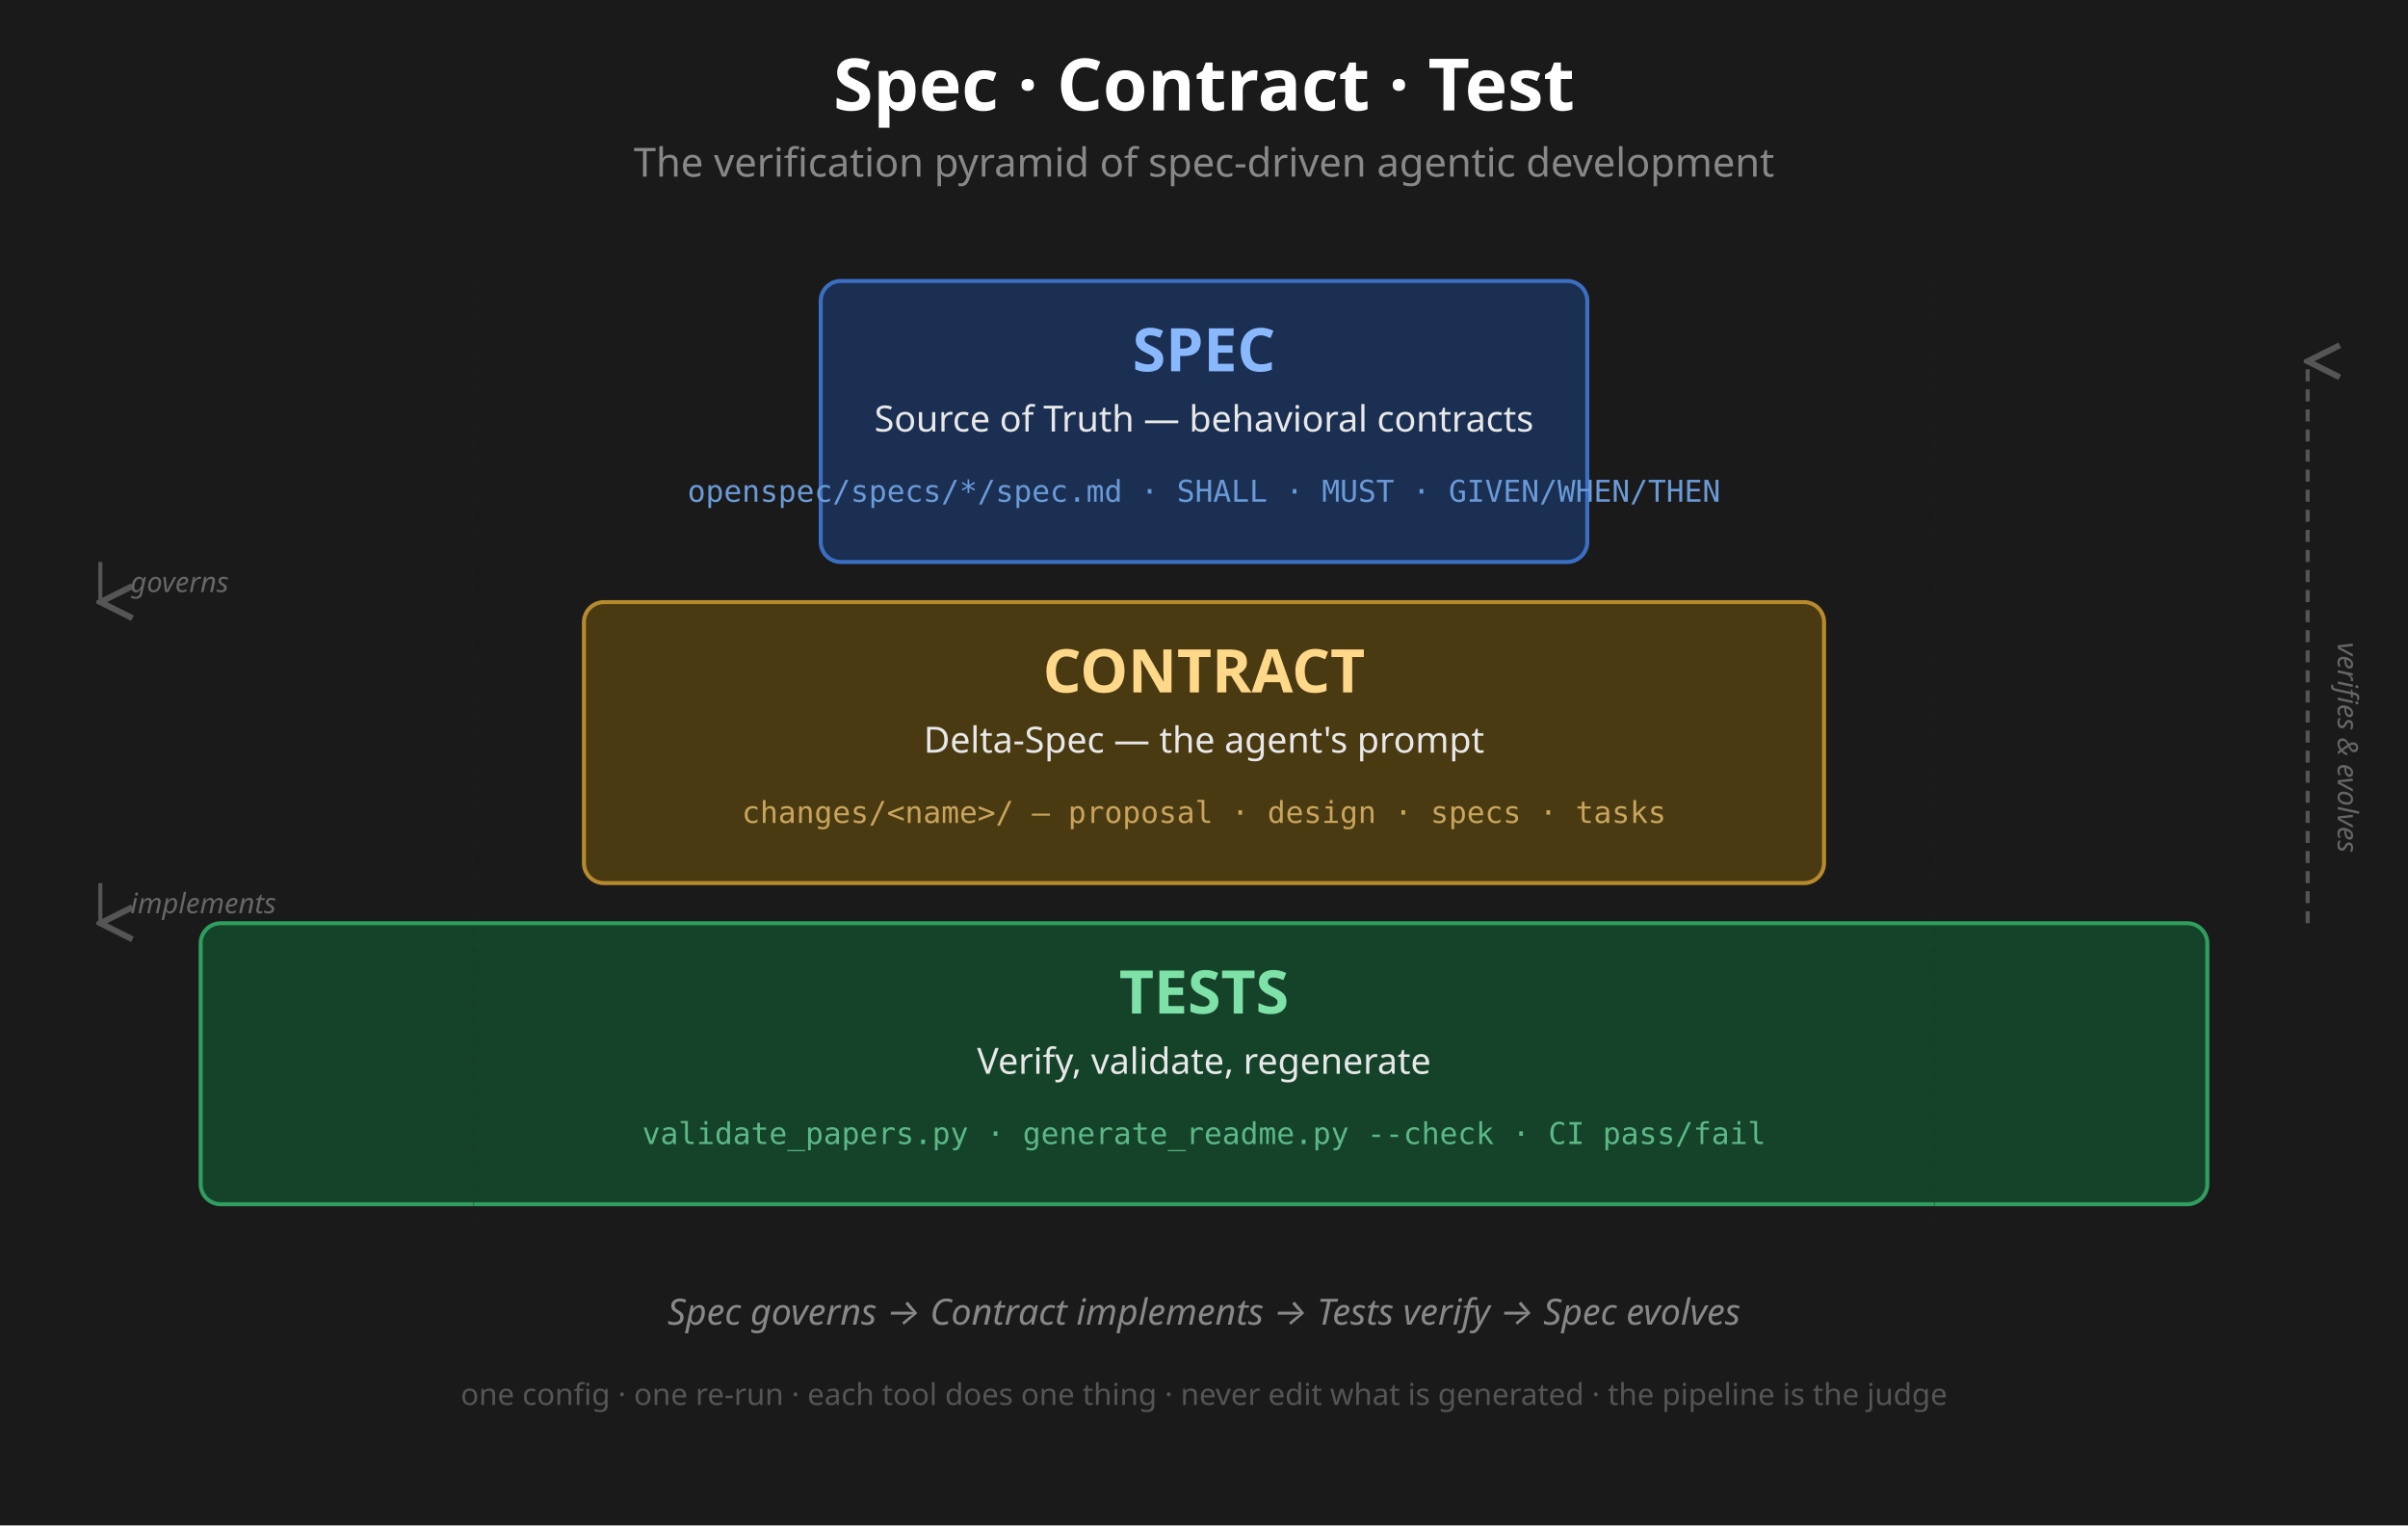
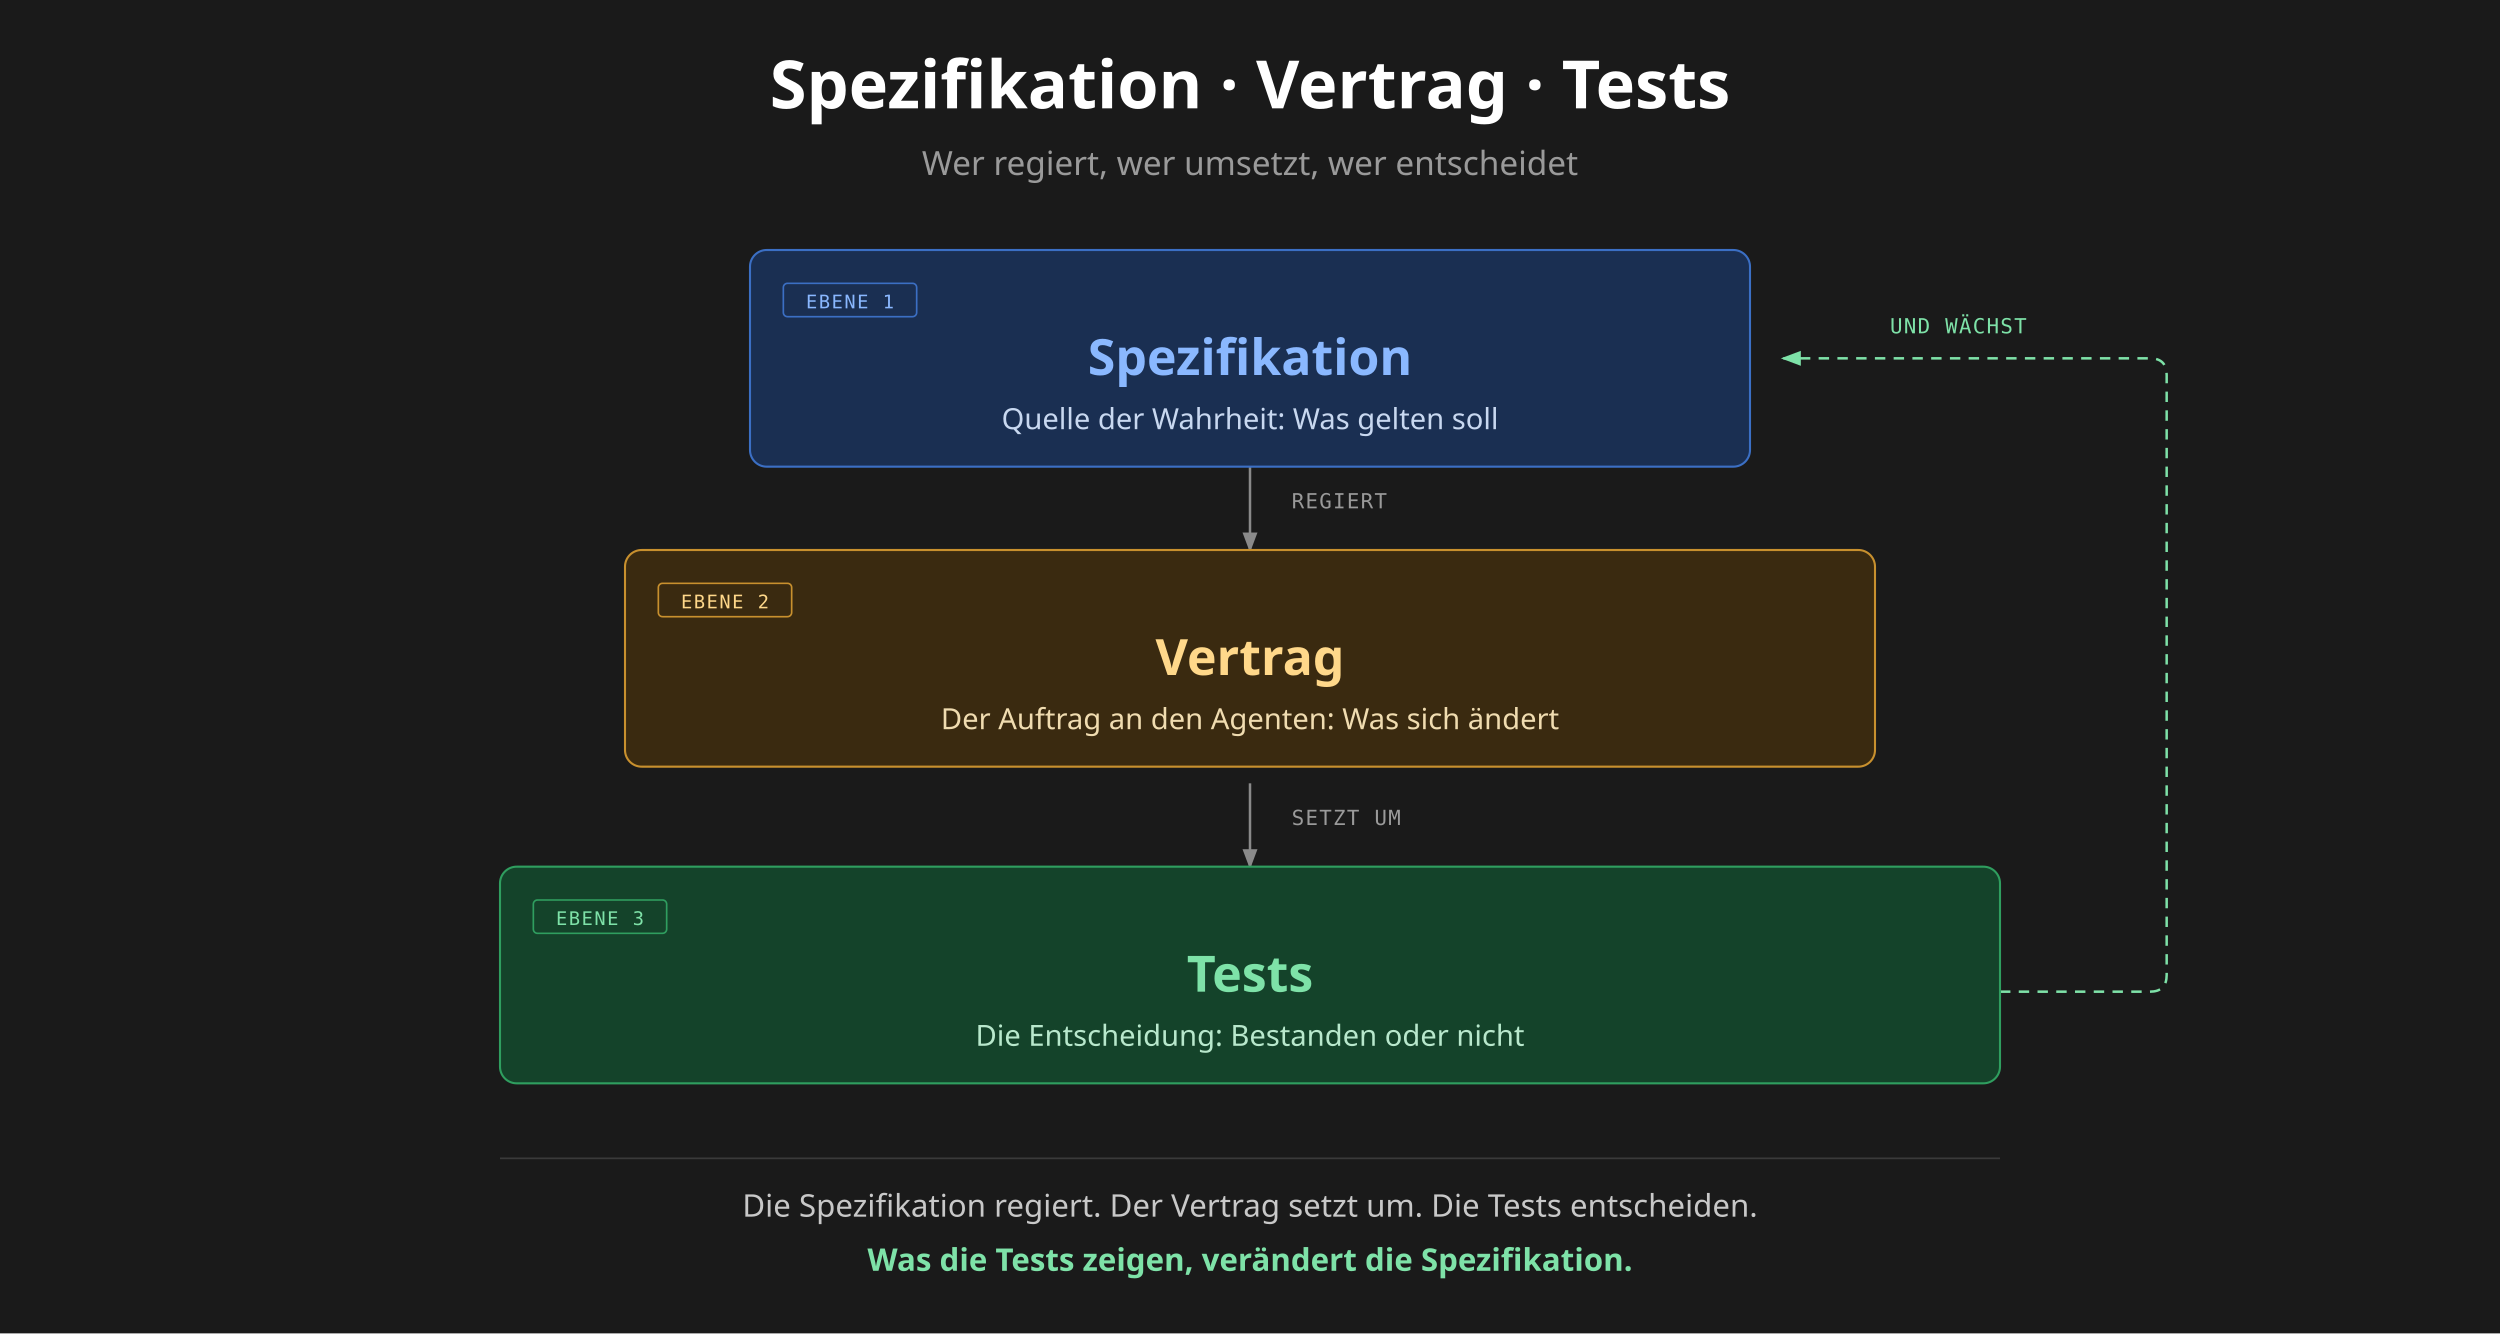
- <svg xmlns="http://www.w3.org/2000/svg" width="1200" height="760" viewBox="0 0 1200 760" font-family="Segoe UI, system-ui, -apple-system, sans-serif">
-   <rect width="1200" height="760" fill="#1a1a1a" />
-   <text x="600" y="55" fill="#ffffff" font-size="36" font-weight="700" text-anchor="middle">Spec · Contract · Test</text>
-   <text x="600" y="88" fill="#888888" font-size="20" text-anchor="middle">The verification pyramid of spec-driven agentic development</text>
+ <svg xmlns="http://www.w3.org/2000/svg" viewBox="0 0 1200 640" width="1200" height="640" role="img" aria-labelledby="sct-title sct-desc">
  <defs>
-     <marker id="arrowDown" markerWidth="10" markerHeight="10" refX="5" refY="9" orient="auto">
-       <path d="M1,1 L5,9 L9,1" fill="none" stroke="#555555" stroke-width="1.5" />
+     <marker id="ar" markerWidth="8" markerHeight="6" refX="7" refY="3" orient="auto">
+       <polygon points="0 0, 8 3, 0 6" fill="#8a8a8a" />
    </marker>
-     <marker id="arrowUp" markerWidth="10" markerHeight="10" refX="5" refY="1" orient="auto">
-       <path d="M1,9 L5,1 L9,9" fill="none" stroke="#555555" stroke-width="1.5" />
+     <marker id="ar-fb" markerWidth="8" markerHeight="6" refX="7" refY="3" orient="auto">
+       <polygon points="0 0, 8 3, 0 6" fill="#7ee2a8" />
    </marker>
  </defs>
-   <line x1="50" y1="280" x2="50" y2="300" stroke="#555555" stroke-width="2" marker-end="url(#arrowDown)" />
-   <text x="65" y="295" fill="#666666" font-size="14" font-style="italic">governs</text>
-   <line x1="50" y1="440" x2="50" y2="460" stroke="#555555" stroke-width="2" marker-end="url(#arrowDown)" />
-   <text x="65" y="455" fill="#666666" font-size="14" font-style="italic">implements</text>
-   <line x1="1150" y1="460" x2="1150" y2="180" stroke="#555555" stroke-width="2" marker-end="url(#arrowUp)" stroke-dasharray="6,4" />
-   <text x="1165" y="320" fill="#666666" font-size="14" font-style="italic" transform="rotate(90, 1165, 320)">verifies &amp; evolves</text>
-   <rect x="409" y="140" width="382" height="140" rx="10" fill="#1a2f52" stroke="#3b6fc4" stroke-width="2" />
-   <text x="600" y="185" fill="#8ab8ff" font-size="30" font-weight="700" text-anchor="middle">SPEC</text>
-   <text x="600" y="215" fill="#e8e8e8" font-size="18" text-anchor="middle">Source of Truth — behavioral contracts</text>
-   <text x="600" y="250" fill="#6a9ad8" font-size="15" text-anchor="middle" font-family="monospace">openspec/specs/*/spec.md · SHALL · MUST · GIVEN/WHEN/THEN</text>
-   <rect x="291" y="300" width="618" height="140" rx="10" fill="#4a3a12" stroke="#b88a2e" stroke-width="2" />
-   <text x="600" y="345" fill="#ffd88a" font-size="30" font-weight="700" text-anchor="middle">CONTRACT</text>
-   <text x="600" y="375" fill="#e8e8e8" font-size="18" text-anchor="middle">Delta-Spec — the agent's prompt</text>
-   <text x="600" y="410" fill="#c8a45c" font-size="15" text-anchor="middle" font-family="monospace">changes/&lt;name&gt;/ — proposal · design · specs · tasks</text>
-   <rect x="100" y="460" width="1000" height="140" rx="10" fill="#14432a" stroke="#2f9e5f" stroke-width="2" />
-   <text x="600" y="505" fill="#7ee2a8" font-size="30" font-weight="700" text-anchor="middle">TESTS</text>
-   <text x="600" y="535" fill="#e8e8e8" font-size="18" text-anchor="middle">Verify, validate, regenerate</text>
-   <text x="600" y="570" fill="#5cb886" font-size="15" text-anchor="middle" font-family="monospace">validate_papers.py · generate_readme.py --check · CI pass/fail</text>
-   <text x="600" y="660" fill="#888888" font-size="18" text-anchor="middle" font-style="italic">Spec governs → Contract implements → Tests verify → Spec evolves</text>
-   <text x="600" y="700" fill="#555555" font-size="15" text-anchor="middle">one config · one re-run · each tool does one thing · never edit what is generated · the pipeline is the judge</text>
-   <line x1="236" y1="130" x2="236" y2="610" stroke="#222222" stroke-width="0.5" stroke-dasharray="3,6" opacity="0.4" />
-   <line x1="964" y1="130" x2="964" y2="610" stroke="#222222" stroke-width="0.5" stroke-dasharray="3,6" opacity="0.4" />
+   <rect width="1200" height="640" fill="#1a1a1a" />
+   <text x="600" y="52" fill="#ffffff" font-size="32" font-weight="700" font-family="'Segoe UI', system-ui, sans-serif" text-anchor="middle">Spezifikation · Vertrag · Tests</text>
+   <text x="600" y="84" fill="#9a9a9a" font-size="16" font-family="'Segoe UI', system-ui, sans-serif" text-anchor="middle">Wer regiert, wer umsetzt, wer entscheidet</text>
+   <line x1="600" y1="224" x2="600" y2="264" stroke="#8a8a8a" stroke-width="1.2" marker-end="url(#ar)" />
+   <line x1="600" y1="376" x2="600" y2="416" stroke="#8a8a8a" stroke-width="1.2" marker-end="url(#ar)" />
+   <path d="M 960 476 H 1032 Q 1040 476 1040 468 V 180 Q 1040 172 1032 172 H 856" fill="none" stroke="#7ee2a8" stroke-width="1.2" stroke-dasharray="5,4" marker-end="url(#ar-fb)" />
+   <rect x="360" y="120" width="480" height="104" rx="8" fill="#1a1a1a" />
+   <rect x="360" y="120" width="480" height="104" rx="8" fill="#1a2f52" stroke="#3b6fc4" stroke-width="1" />
+   <rect x="376" y="136" width="64" height="16" rx="2" fill="none" stroke="#3b6fc4" stroke-width="0.8" />
+   <text x="408" y="148" fill="#8ab8ff" font-size="9" font-family="monospace" text-anchor="middle" letter-spacing="0.08em">EBENE 1</text>
+   <text x="600" y="180" fill="#8ab8ff" font-size="24" font-weight="700" font-family="'Segoe UI', system-ui, sans-serif" text-anchor="middle">Spezifikation</text>
+   <text x="600" y="206" fill="#c8d8f0" font-size="14" font-family="'Segoe UI', system-ui, sans-serif" text-anchor="middle">Quelle der Wahrheit: Was gelten soll</text>
+   <rect x="300" y="264" width="600" height="104" rx="8" fill="#1a1a1a" />
+   <rect x="300" y="264" width="600" height="104" rx="8" fill="#3a2a10" stroke="#c8902e" stroke-width="1" />
+   <rect x="316" y="280" width="64" height="16" rx="2" fill="none" stroke="#c8902e" stroke-width="0.8" />
+   <text x="348" y="292" fill="#ffd88a" font-size="9" font-family="monospace" text-anchor="middle" letter-spacing="0.08em">EBENE 2</text>
+   <text x="600" y="324" fill="#ffd88a" font-size="24" font-weight="700" font-family="'Segoe UI', system-ui, sans-serif" text-anchor="middle">Vertrag</text>
+   <text x="600" y="350" fill="#f0dcb0" font-size="14" font-family="'Segoe UI', system-ui, sans-serif" text-anchor="middle">Der Auftrag an den Agenten: Was sich ändert</text>
+   <rect x="240" y="416" width="720" height="104" rx="8" fill="#1a1a1a" />
+   <rect x="240" y="416" width="720" height="104" rx="8" fill="#14432a" stroke="#2f9e5f" stroke-width="1" />
+   <rect x="256" y="432" width="64" height="16" rx="2" fill="none" stroke="#2f9e5f" stroke-width="0.8" />
+   <text x="288" y="444" fill="#7ee2a8" font-size="9" font-family="monospace" text-anchor="middle" letter-spacing="0.08em">EBENE 3</text>
+   <text x="600" y="476" fill="#7ee2a8" font-size="24" font-weight="700" font-family="'Segoe UI', system-ui, sans-serif" text-anchor="middle">Tests</text>
+   <text x="600" y="502" fill="#b8e8cc" font-size="14" font-family="'Segoe UI', system-ui, sans-serif" text-anchor="middle">Die Entscheidung: Bestanden oder nicht</text>
+   <rect x="616" y="232" width="72" height="16" rx="2" fill="#1a1a1a" />
+   <text x="620" y="244" fill="#9a9a9a" font-size="10" font-family="monospace" letter-spacing="0.06em">REGIERT</text>
+   <rect x="616" y="384" width="80" height="16" rx="2" fill="#1a1a1a" />
+   <text x="620" y="396" fill="#9a9a9a" font-size="10" font-family="monospace" letter-spacing="0.06em">SETZT UM</text>
+   <rect x="884" y="148" width="112" height="16" rx="2" fill="#1a1a1a" />
+   <text x="940" y="160" fill="#7ee2a8" font-size="10" font-family="monospace" text-anchor="middle" letter-spacing="0.06em">UND WÄCHST</text>
+   <line x1="240" y1="556" x2="960" y2="556" stroke="#3a3a3a" stroke-width="0.8" />
+   <text x="600" y="584" fill="#c8c8c8" font-size="15" font-family="'Segoe UI', system-ui, sans-serif" text-anchor="middle">Die Spezifikation regiert. Der Vertrag setzt um. Die Tests entscheiden.</text>
+   <text x="600" y="610" fill="#7ee2a8" font-size="15" font-weight="600" font-family="'Segoe UI', system-ui, sans-serif" text-anchor="middle">Was die Tests zeigen, verändert die Spezifikation.</text>
</svg>
